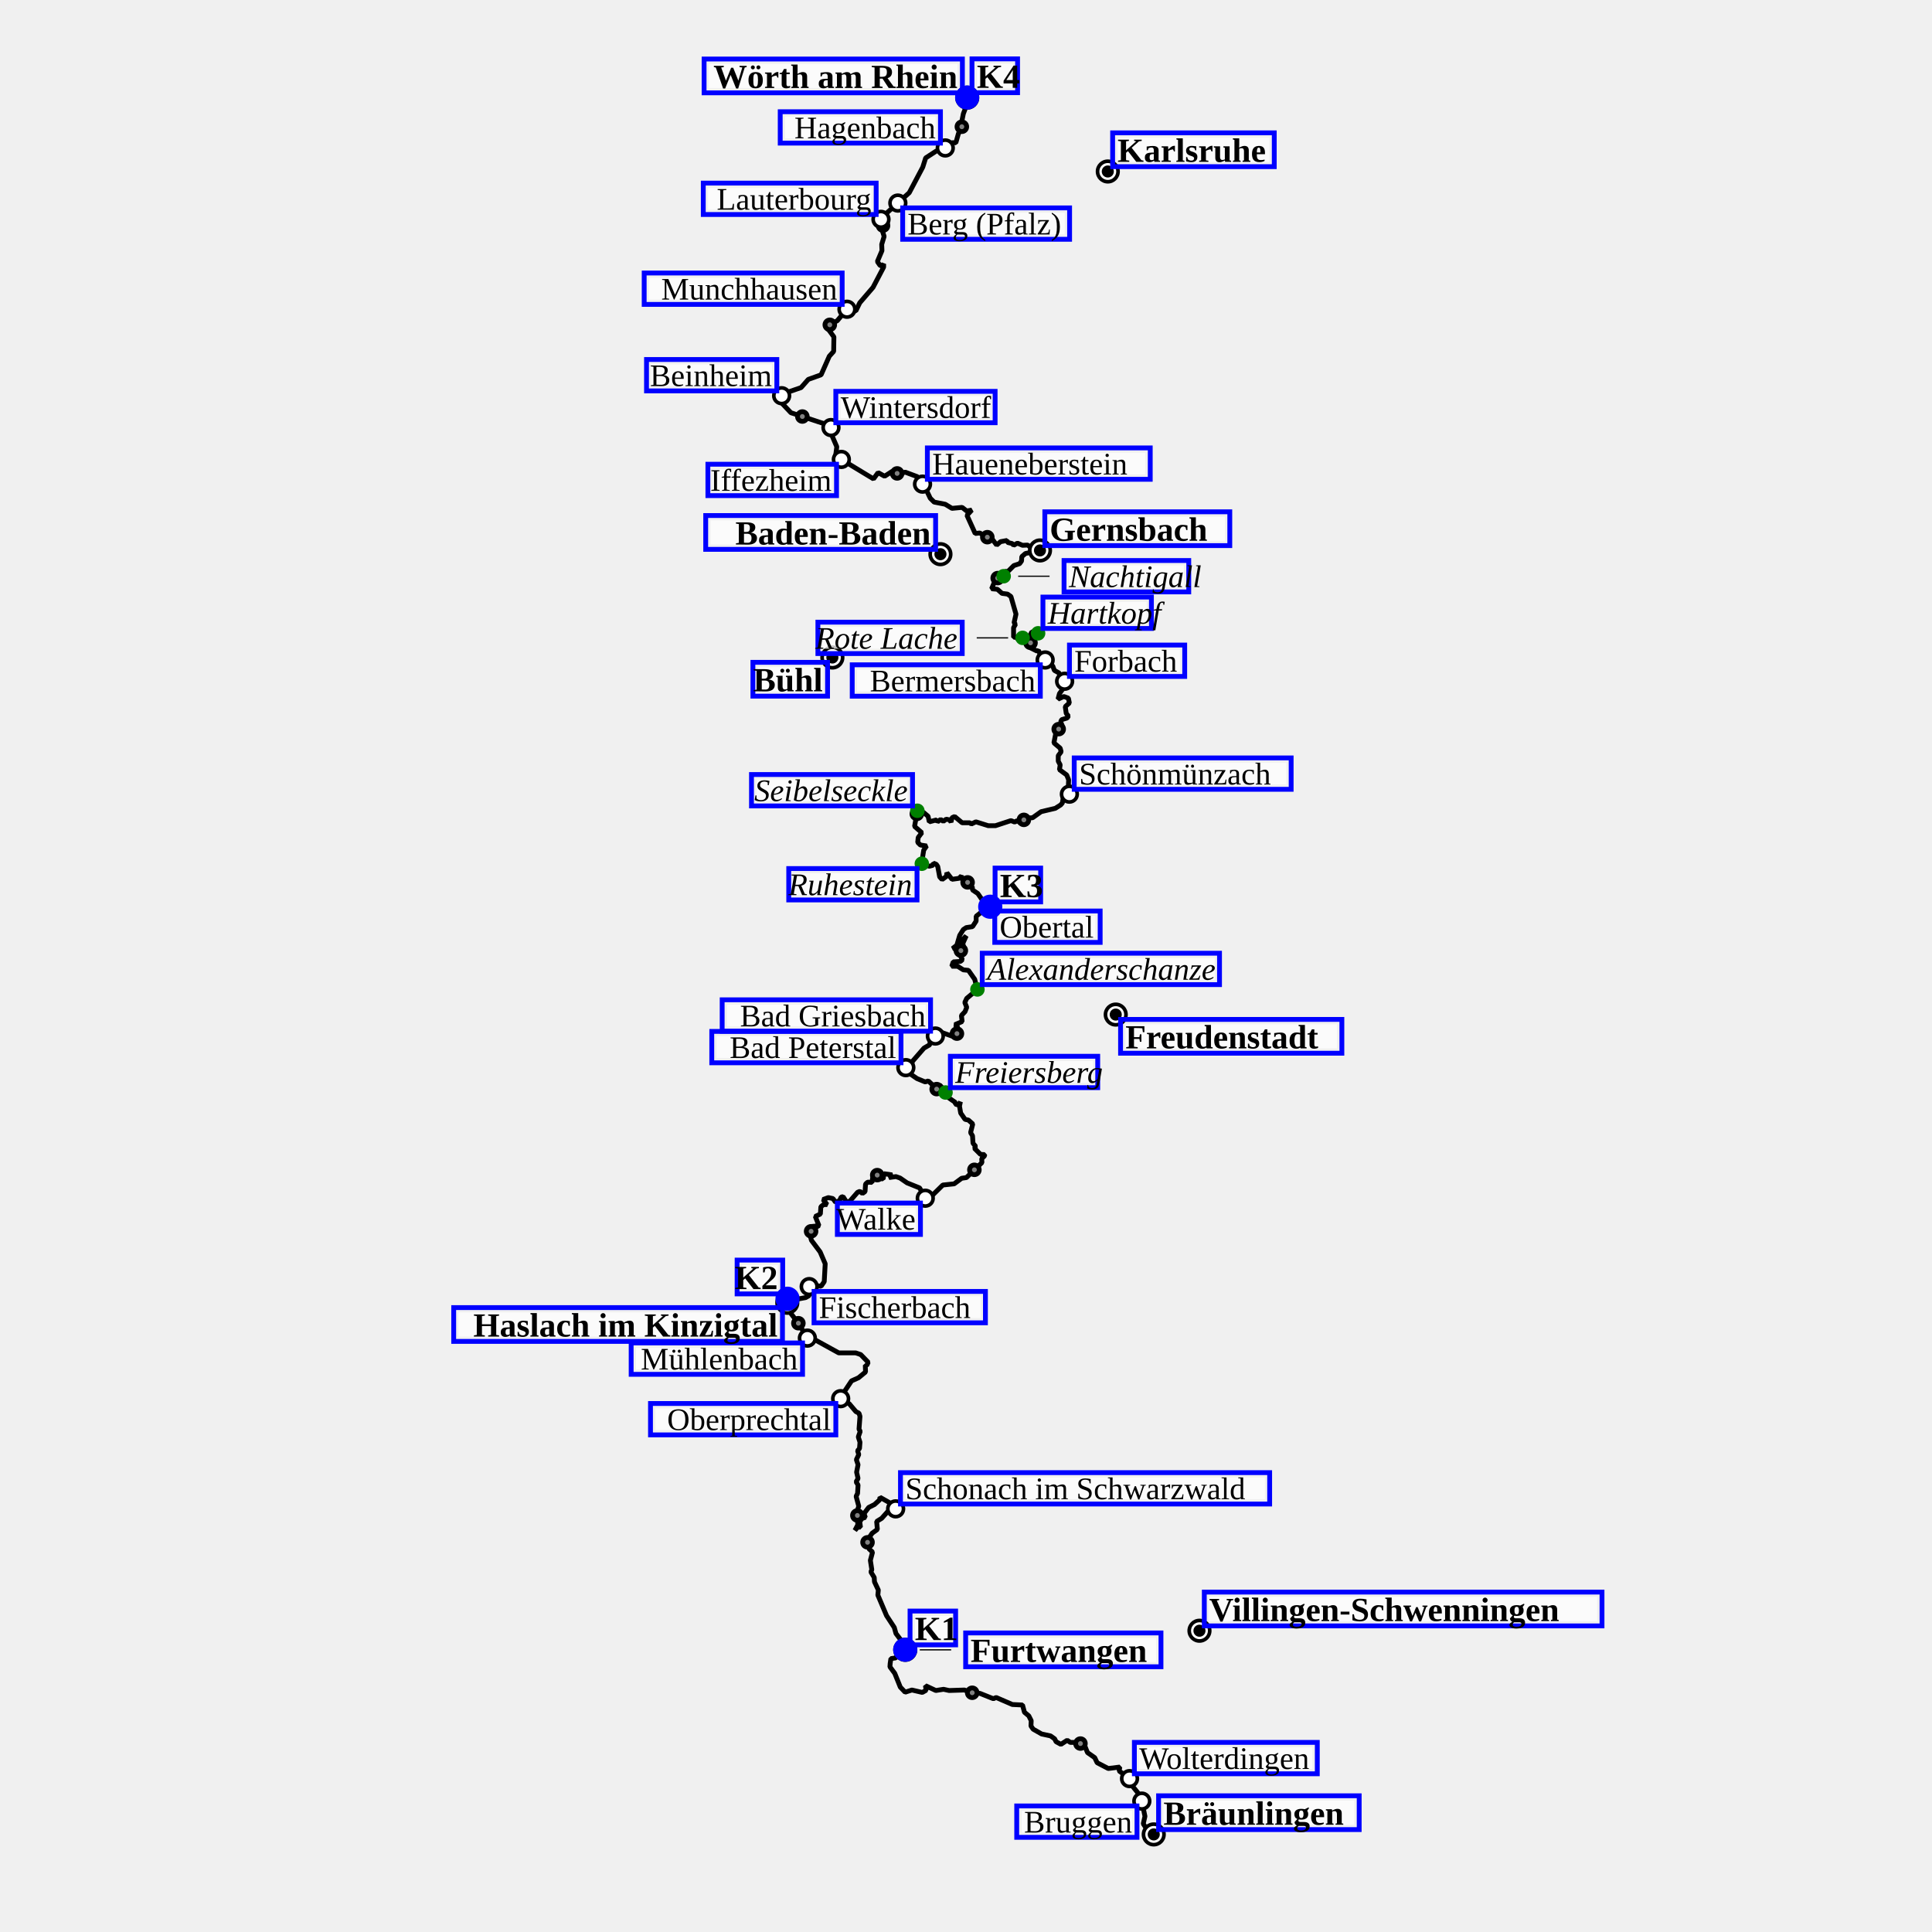
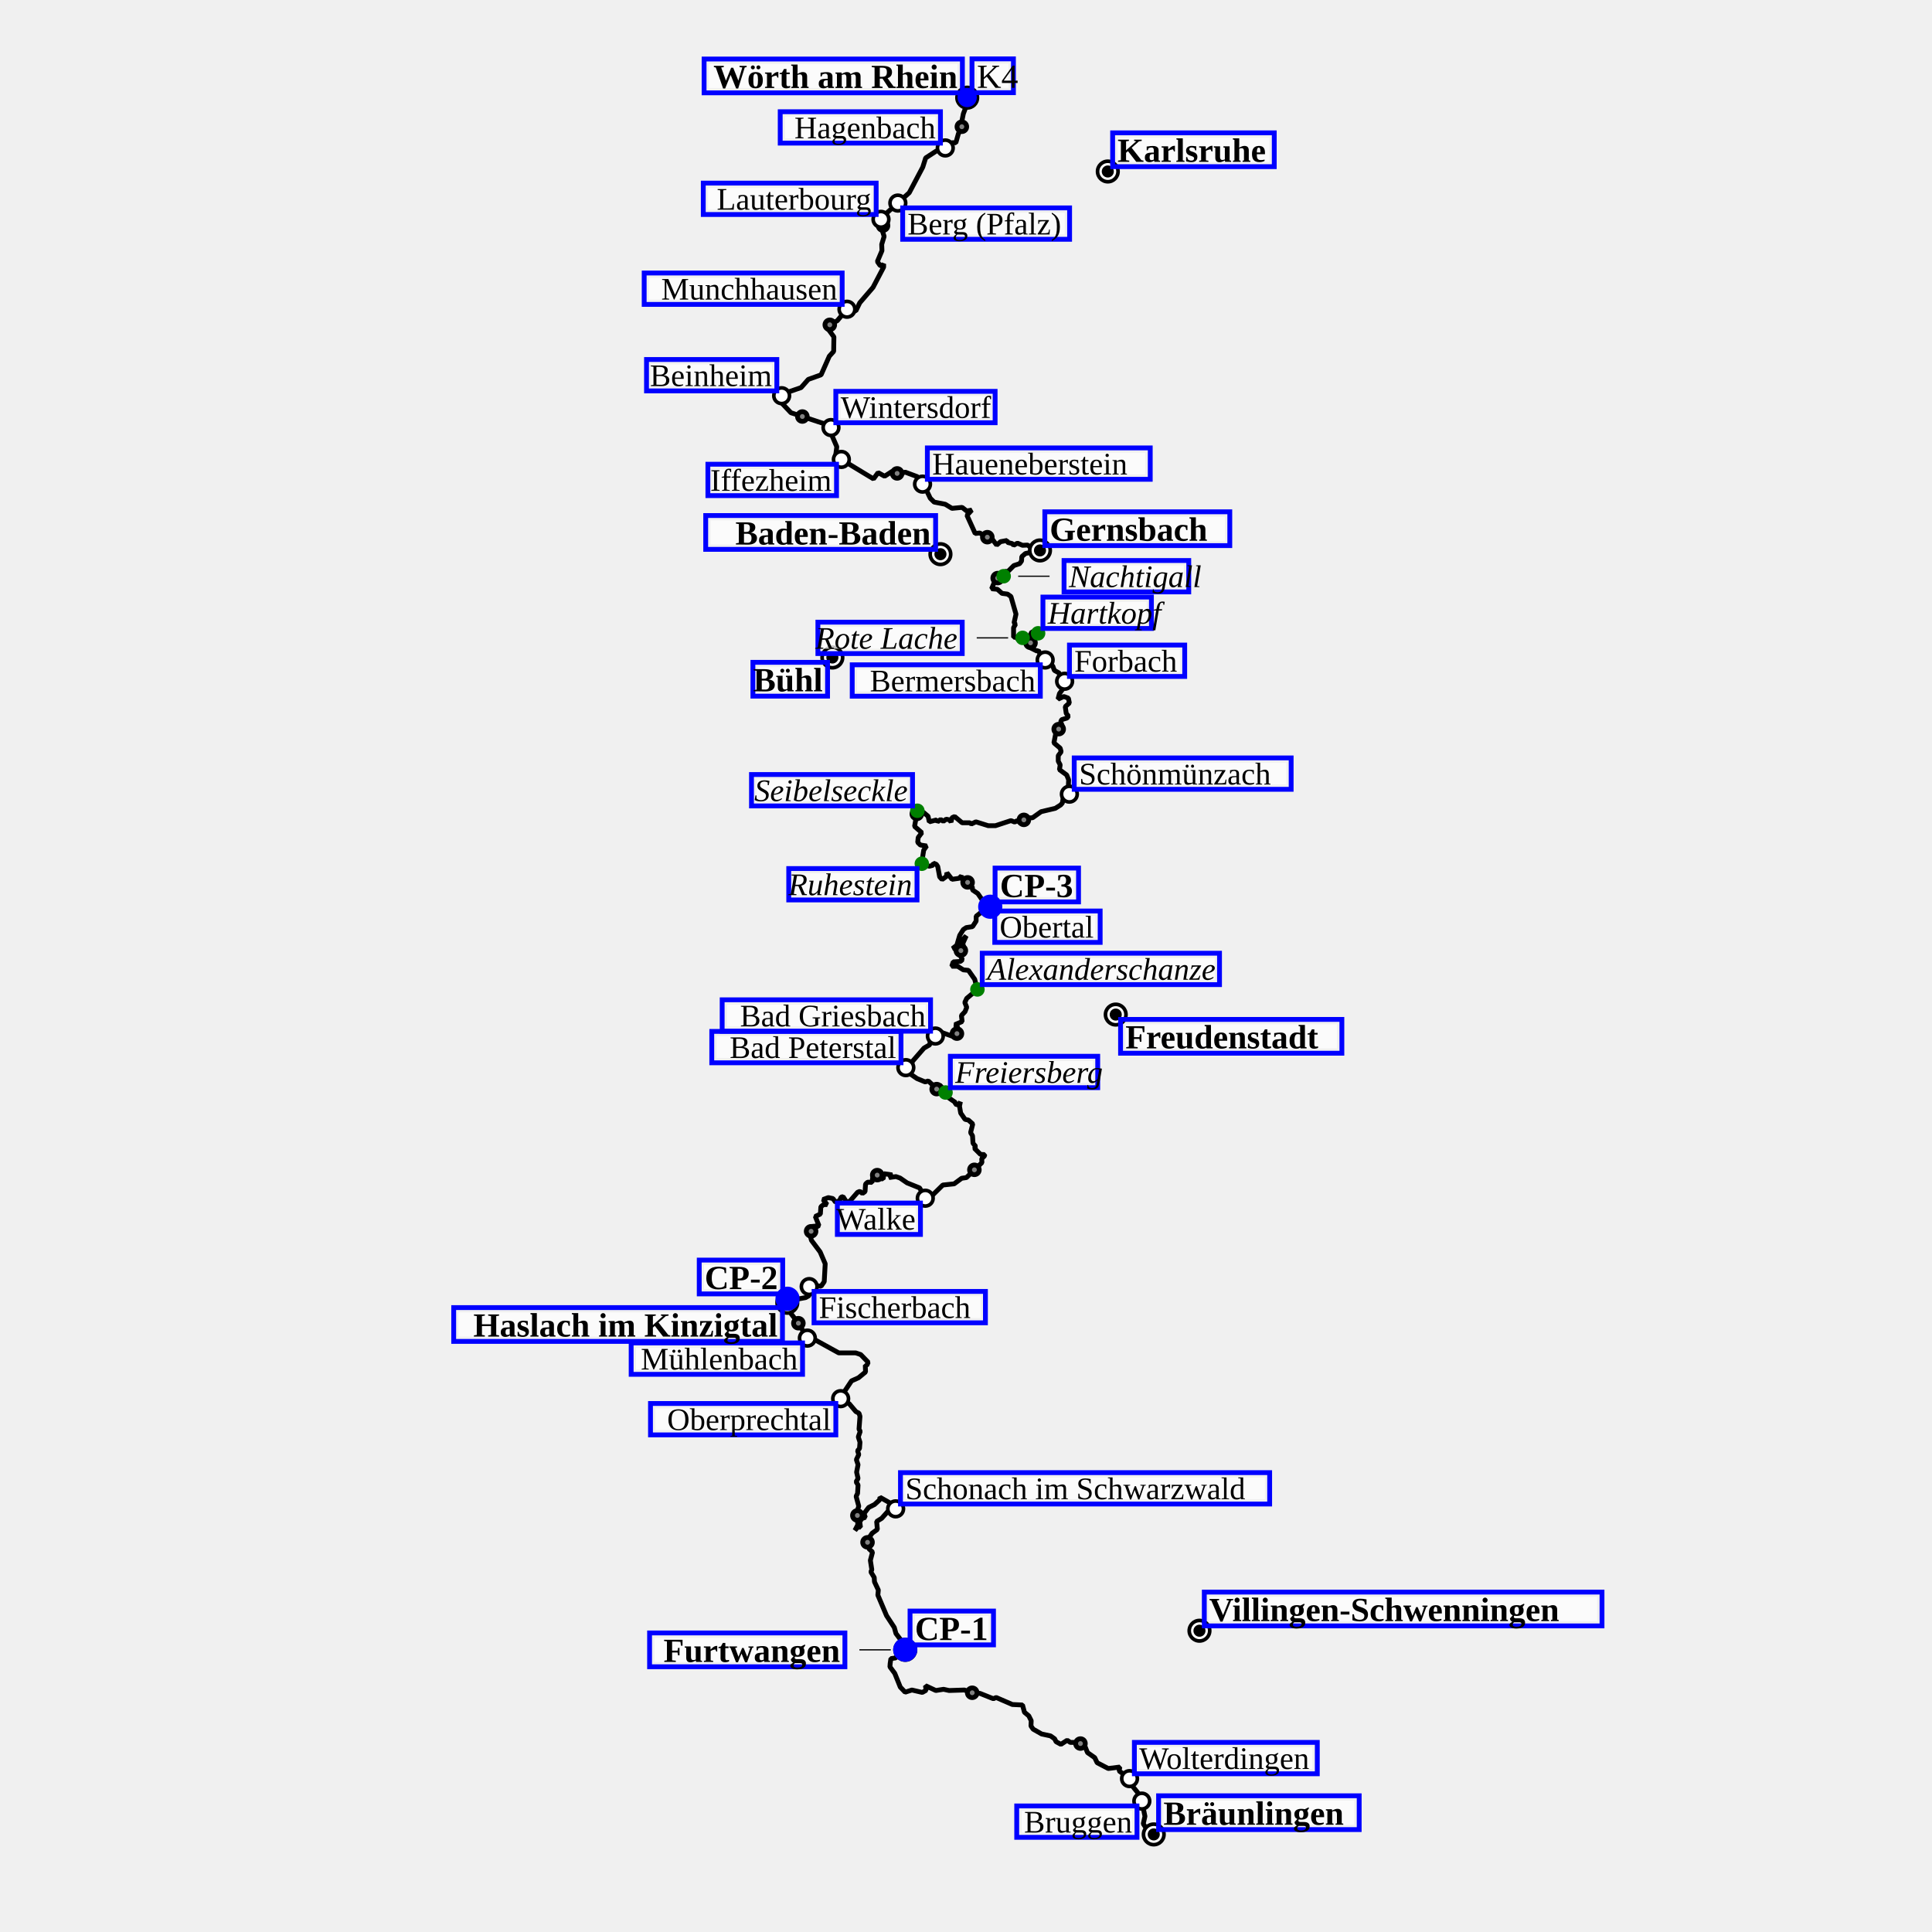
<svg xmlns="http://www.w3.org/2000/svg" height="800" viewBox="0, 0, 800, 800" width="800">
  <path d="M477.8,759.6 L475.8,758.8 L473.4,755.2 L474.1,752.1 L472.4,743.9 L469.1,739.8 L468.1,738.1 L468.3,736.9 L463.4,733.3 L463.7,731.7 L458.9,732.3 L454.3,729.9 L453.3,727.8 L450.3,725.7 L449.1,722.7 L446.4,721.5 L443.2,721.5 L441.9,720.6 L439.3,722.3 L437.3,721.2 L436.7,720.0 L435.0,718.8 L431.3,718.0 L427.8,716.0 L426.9,714.7 L427.0,712.5 L426.0,710.5 L424.2,709.0 L423.4,706.0 L419.2,705.8 L412.5,702.9 L411.3,703.4 L405.8,701.2 L401.9,700.9 L399.4,699.8 L393.0,700.0 L390.7,699.5 L387.5,700.0 L383.2,698.0 L383.5,699.9 L381.9,700.8 L377.6,699.8 L374.8,700.7 L372.8,698.6 L370.5,692.9 L368.5,690.2 L368.6,688.8 L368.9,686.8 L370.9,686.5 L372.1,684.9 L374.9,683.2 L374.2,681.8 L374.8,681.6 L374.4,680.5 L373.8,681.1 L374.6,681.2 L374.2,679.9 L373.7,680.0 L373.8,681.1 L374.6,681.2 L374.2,679.9 L373.7,680.0 L371.0,676.4 L370.3,673.9 L367.1,669.0 L363.5,660.5 L363.7,658.4 L362.1,655.0 L362.0,653.2 L360.6,650.9 L361.0,650.0 L360.4,646.1 L361.3,642.7 L359.8,641.3 L359.1,637.9 L361.1,634.9 L363.3,633.3 L363.0,630.0 L365.1,628.7 L367.6,625.9 L370.9,624.8 L369.7,623.0 L364.4,620.0 L364.2,621.1 L362.1,623.0 L359.7,624.2 L357.8,626.7 L358.3,628.3 L356.9,628.8 L356.0,630.1 L356.3,632.4 L355.2,632.3 L354.0,633.7 L355.2,631.4 L354.9,625.7 L355.6,623.7 L354.5,619.6 L355.1,618.4 L355.3,614.9 L354.5,613.6 L355.3,612.2 L354.7,609.6 L355.3,606.5 L354.6,604.4 L355.6,602.3 L355.1,600.7 L355.9,599.8 L356.1,597.2 L355.4,595.0 L356.2,592.7 L355.7,591.8 L356.1,586.5 L355.7,585.2 L354.4,584.5 L351.6,581.2 L348.3,579.8 L348.0,578.7 L352.6,571.8 L355.5,570.5 L358.4,568.1 L358.3,565.3 L358.9,565.4 L359.5,564.1 L356.4,560.9 L354.3,560.2 L347.3,560.2 L337.5,554.8 L334.6,554.6 L330.6,547.9 L326.5,542.6 L325.9,540.9 L326.1,537.8 L328.1,538.3 L328.4,537.7 L329.3,538.1 L333.6,537.3 L335.0,536.5 L335.3,534.7 L334.6,532.9 L336.3,532.2 L340.0,532.6 L341.3,530.7 L341.7,523.3 L339.6,518.4 L336.0,513.6 L335.6,512.1 L336.0,508.9 L337.0,507.4 L338.3,508.7 L338.2,508.0 L339.1,507.5 L337.6,503.7 L339.7,502.7 L339.9,499.7 L341.0,498.8 L342.5,498.8 L340.8,496.7 L343.0,495.9 L344.9,496.3 L346.0,497.8 L347.6,497.2 L348.3,495.7 L349.1,495.5 L350.5,497.7 L351.8,497.5 L355.1,493.7 L356.1,493.3 L357.1,494.2 L358.2,493.4 L358.4,490.3 L359.3,489.5 L361.1,489.6 L361.3,487.9 L362.4,486.7 L364.3,486.5 L364.1,487.8 L365.7,488.2 L366.0,486.0 L369.4,486.5 L368.1,487.6 L371.0,487.2 L372.7,487.8 L375.6,489.8 L380.8,491.9 L383.3,496.4 L384.5,496.5 L390.4,490.7 L395.1,490.2 L398.2,487.9 L400.2,487.6 L406.6,481.4 L406.5,479.8 L407.7,478.6 L407.7,478.1 L406.0,478.0 L403.5,475.5 L404.0,474.7 L402.9,473.4 L402.7,470.3 L401.9,469.0 L402.8,465.4 L401.0,463.8 L399.6,463.5 L397.8,460.9 L397.3,458.0 L397.7,456.2 L397.0,457.6 L395.6,457.2 L395.6,456.5 L392.0,454.0 L391.4,452.1 L392.0,451.1 L390.1,452.4 L386.9,451.1 L389.6,450.7 L390.2,449.5 L388.8,450.1 L386.0,449.1 L384.4,447.6 L383.1,448.0 L379.7,446.6 L376.2,444.2 L375.1,442.1 L377.4,440.8 L377.9,439.4 L382.6,434.0 L385.0,432.6 L385.4,429.4 L388.1,428.8 L389.3,427.3 L396.4,429.8 L395.3,428.9 L397.3,427.1 L396.1,426.4 L396.7,426.4 L396.4,425.0 L395.4,424.3 L398.4,423.0 L398.1,420.5 L399.6,418.9 L400.3,417.1 L399.5,415.1 L400.3,413.4 L404.7,409.7 L403.6,405.5 L401.0,401.8 L398.9,401.6 L396.5,400.1 L394.1,400.1 L394.7,398.3 L397.7,398.1 L398.5,397.4 L396.9,394.2 L399.1,392.8 L398.7,390.6 L400.1,387.5 L398.5,389.2 L397.6,392.0 L394.4,392.8 L396.2,391.4 L397.4,387.3 L398.9,384.9 L400.1,384.1 L402.7,383.7 L404.2,381.4 L404.2,379.4 L408.4,376.1 L410.2,375.7 L409.4,374.3 L407.1,373.2 L404.9,370.0 L402.7,368.5 L402.6,367.1 L401.9,367.3 L400.6,365.3 L398.5,364.3 L398.1,362.7 L397.1,363.7 L394.2,364.1 L392.1,361.4 L391.9,362.9 L390.1,364.2 L389.1,363.1 L388.3,358.8 L387.7,357.9 L386.5,357.4 L386.3,358.3 L384.8,358.7 L381.6,357.6 L382.5,352.0 L383.7,350.3 L381.1,349.9 L380.0,348.8 L380.2,346.8 L381.7,344.8 L378.7,342.2 L379.9,335.5 L382.4,336.4 L384.3,338.0 L384.8,340.3 L387.8,339.5 L388.2,340.3 L389.5,339.3 L390.6,340.1 L391.8,339.2 L393.2,339.5 L393.8,340.4 L394.2,338.6 L395.3,338.1 L398.4,340.7 L401.6,340.7 L402.2,341.2 L404.1,340.3 L409.2,341.9 L412.2,341.9 L418.6,339.8 L420.2,340.4 L421.2,339.8 L422.7,340.9 L424.6,338.8 L427.6,338.6 L431.1,336.1 L437.0,334.7 L439.2,333.3 L439.9,332.5 L440.5,328.9 L444.1,328.8 L442.4,325.1 L442.5,322.9 L441.7,320.9 L438.7,318.7 L439.0,316.7 L438.2,315.2 L438.2,312.9 L439.4,311.3 L439.0,309.8 L436.4,307.6 L437.3,303.0 L439.8,300.4 L439.2,298.9 L439.6,298.0 L441.9,297.3 L442.4,296.5 L441.5,295.4 L441.1,292.6 L442.8,291.1 L442.4,289.1 L440.5,288.4 L438.1,289.5 L438.7,287.2 L441.1,283.9 L440.7,281.0 L438.9,280.4 L438.6,278.7 L436.6,277.6 L435.9,275.7 L434.0,274.8 L432.4,272.8 L432.0,271.1 L430.6,270.7 L430.0,269.3 L429.4,269.6 L426.8,268.3 L425.9,266.9 L425.8,266.4 L426.9,266.2 L426.7,264.5 L427.7,264.1 L427.5,262.7 L428.8,261.8 L429.9,262.2 L429.7,261.6 L427.2,261.7 L426.5,263.2 L421.5,264.7 L420.7,263.8 L419.7,263.9 L419.7,259.9 L420.5,258.5 L419.9,257.9 L420.7,254.3 L418.6,247.0 L417.2,246.0 L414.9,245.7 L413.0,244.0 L410.6,243.8 L411.7,241.2 L413.7,239.4 L412.4,239.4 L414.0,237.8 L415.6,238.6 L416.5,237.8 L416.2,236.6 L417.4,236.6 L419.8,234.2 L422.2,233.4 L423.0,232.3 L423.1,230.5 L424.6,229.2 L430.6,227.9 L430.1,226.0 L430.6,227.9 L430.2,228.2 L429.2,226.7 L427.3,227.0 L425.5,225.7 L423.4,225.8 L421.3,224.9 L419.7,225.8 L419.2,225.1 L417.2,224.6 L417.0,223.8 L414.3,224.3 L412.7,225.7 L410.4,222.6 L408.9,222.5 L405.7,220.7 L403.8,220.9 L400.4,213.4 L402.4,211.2 L400.3,211.6 L398.4,210.1 L394.2,210.5 L391.4,208.8 L386.8,207.9 L385.2,206.3 L383.0,201.7 L381.9,200.3 L381.3,200.4 L379.9,197.4 L374.8,195.5 L372.2,196.3 L369.4,195.2 L366.3,197.2 L363.6,195.7 L361.7,198.3 L346.0,188.8 L346.5,185.0 L344.3,179.9 L344.6,177.4 L341.7,175.6 L327.5,170.9 L322.2,165.3 L324.7,162.9 L331.7,160.5 L334.7,157.1 L340.0,155.2 L343.4,147.5 L345.2,145.5 L345.3,139.5 L342.8,136.1 L343.0,134.8 L346.7,132.8 L350.7,128.0 L352.5,128.8 L354.4,128.7 L356.0,125.4 L361.5,119.0 L365.9,110.6 L365.9,109.3 L365.2,110.1 L364.4,109.9 L363.3,108.3 L365.2,103.8 L365.1,101.2 L366.1,97.9 L365.1,94.7 L366.0,92.5 L364.8,90.8 L365.0,89.5 L366.4,88.9 L376.5,79.8 L382.1,69.2 L383.3,65.4 L387.6,62.6 L391.1,61.5 L394.2,59.1 L395.8,59.1 L396.9,55.2 L398.3,53.4 L398.2,50.6 L398.9,47.1 L400.0,44.2 L401.6,42.8 L400.5,40.4" fill="transparent" id="track" stroke="black" stroke-linejoin="miter" stroke-miterlimit="1" stroke-width="2" />
  <g>
    <g>
      <circle cx="398.282" cy="52.478" fill="Gray" id="66/wp/circle" r="2" stroke="black" stroke-width="2" />
    </g>
    <g>
      <circle cx="365.646" cy="93.413" fill="Gray" id="65/wp/circle" r="2" stroke="black" stroke-width="2" />
    </g>
    <g>
      <circle cx="343.601" cy="134.498" fill="Gray" id="64/wp/circle" r="2" stroke="black" stroke-width="2" />
    </g>
    <g>
      <circle cx="332.237" cy="172.471" fill="Gray" id="63/wp/circle" r="2" stroke="black" stroke-width="2" />
    </g>
    <g>
      <circle cx="371.492" cy="196.027" fill="Gray" id="62/wp/circle" r="2" stroke="black" stroke-width="2" />
    </g>
    <g>
      <circle cx="408.834" cy="222.434" fill="Gray" id="61/wp/circle" r="2" stroke="black" stroke-width="2" />
    </g>
    <g>
      <circle cx="413.123" cy="239.375" fill="Gray" id="60/wp/circle" r="2" stroke="black" stroke-width="2" />
    </g>
    <g>
      <circle cx="426.718" cy="266.186" fill="Gray" id="59/wp/circle" r="2" stroke="black" stroke-width="2" />
    </g>
    <g>
      <circle cx="438.388" cy="301.915" fill="Gray" id="58/wp/circle" r="2" stroke="black" stroke-width="2" />
    </g>
    <g>
      <circle cx="423.961" cy="339.487" fill="Gray" id="57/wp/circle" r="2" stroke="black" stroke-width="2" />
    </g>
    <g>
      <circle cx="379.63" cy="337.034" fill="Gray" id="56/wp/circle" r="2" stroke="black" stroke-width="2" />
    </g>
    <g>
      <circle cx="400.668" cy="365.376" fill="Gray" id="55/wp/circle" r="2" stroke="black" stroke-width="2" />
    </g>
    <g>
      <circle cx="397.874" cy="393.627" fill="Gray" id="54/wp/circle" r="2" stroke="black" stroke-width="2" />
    </g>
    <g>
      <circle cx="396.254" cy="428.002" fill="Gray" id="53/wp/circle" r="2" stroke="black" stroke-width="2" />
    </g>
    <g>
      <circle cx="387.849" cy="450.974" fill="Gray" id="52/wp/circle" r="2" stroke="black" stroke-width="2" />
    </g>
    <g>
      <circle cx="403.476" cy="484.397" fill="Gray" id="51/wp/circle" r="2" stroke="black" stroke-width="2" />
    </g>
    <g>
      <circle cx="363.24" cy="486.593" fill="Gray" id="50/wp/circle" r="2" stroke="black" stroke-width="2" />
    </g>
    <g>
      <circle cx="335.86" cy="509.854" fill="Gray" id="49/wp/circle" r="2" stroke="black" stroke-width="2" />
    </g>
    <g>
      <circle cx="330.593" cy="547.915" fill="Gray" id="48/wp/circle" r="2" stroke="black" stroke-width="2" />
    </g>
    <g>
      <circle cx="348.112" cy="578.508" fill="Gray" id="47/wp/circle" r="2" stroke="black" stroke-width="2" />
    </g>
    <g>
      <circle cx="355.024" cy="627.517" fill="Gray" id="46/wp/circle" r="2" stroke="black" stroke-width="2" />
    </g>
    <g>
      <circle cx="359.227" cy="638.639" fill="Gray" id="45/wp/circle" r="2" stroke="black" stroke-width="2" />
    </g>
    <g>
      <circle cx="374.312" cy="681.993" fill="Gray" id="44/wp/circle" r="2" stroke="black" stroke-width="2" />
    </g>
    <g>
      <circle cx="402.572" cy="700.936" fill="Gray" id="43/wp/circle" r="2" stroke="black" stroke-width="2" />
    </g>
    <g>
      <circle cx="447.391" cy="721.971" fill="Gray" id="42/wp/circle" r="2" stroke="black" stroke-width="2" />
    </g>
    <g>
      <circle cx="462.002" cy="420.115" fill="Black" id="45/wp/circle" r="5" />
      <circle cx="462.002" cy="420.115" fill="white" id="45/wp/circle-little-white" r="3.5" />
      <circle cx="462.002" cy="420.115" fill="black" id="45/wp/circle-little-white" r="2.5" />
    </g>
    <g transform="translate(462.0015 420.1145)">
      <rect fill="white" fill-opacity="0.75" height="10" id="label-bg" width="87.64" x="4" y="4" />
      <rect fill="none" height="14" id="label-dbg" stroke="blue" stroke-width="2" width="91.64" x="2" y="2" />
      <text font-size="14.0" font-style="normal" font-weight="bold" id="45/wp/text" text-anchor="start" x="4.000" y="14.000">
Freudenstadt
</text>
    </g>
    <g>
      <circle cx="344.673" cy="272.257" fill="Black" id="43/wp/circle" r="5" />
      <circle cx="344.673" cy="272.257" fill="white" id="43/wp/circle-little-white" r="3.5" />
      <circle cx="344.673" cy="272.257" fill="black" id="43/wp/circle-little-white" r="2.5" />
    </g>
    <g transform="translate(344.6731 272.2571)">
      <rect fill="white" fill-opacity="0.75" height="10" id="label-bg" width="26.911" x="-30.911" y="4" />
      <rect fill="none" height="14" id="label-dbg" stroke="blue" stroke-width="2" width="30.911" x="-32.911" y="2" />
      <text font-size="14.0" font-style="normal" font-weight="bold" id="43/wp/text" text-anchor="end" x="-4.000" y="14.000">
Bühl
</text>
    </g>
    <g>
      <circle cx="496.676" cy="675.249" fill="Black" id="41/wp/circle" r="5" />
      <circle cx="496.676" cy="675.249" fill="white" id="41/wp/circle-little-white" r="3.5" />
      <circle cx="496.676" cy="675.249" fill="black" id="41/wp/circle-little-white" r="2.5" />
    </g>
    <g transform="translate(496.6761 675.2495)">
      <rect fill="white" fill-opacity="0.75" height="10" id="label-bg" width="160.679" x="4" y="-14" />
      <rect fill="none" height="14" id="label-dbg" stroke="blue" stroke-width="2" width="164.679" x="2" y="-16" />
      <text font-size="14.0" font-style="normal" font-weight="bold" id="41/wp/text" text-anchor="start" x="4.000" y="-4.000">
Villingen-Schwenningen
</text>
    </g>
    <g>
      <circle cx="458.715" cy="71.006" fill="Black" id="40/wp/circle" r="5" />
      <circle cx="458.715" cy="71.006" fill="white" id="40/wp/circle-little-white" r="3.5" />
      <circle cx="458.715" cy="71.006" fill="black" id="40/wp/circle-little-white" r="2.5" />
    </g>
    <g transform="translate(458.7145 71.00637)">
      <rect fill="white" fill-opacity="0.75" height="10" id="label-bg" width="62.929" x="4" y="-14" />
      <rect fill="none" height="14" id="label-dbg" stroke="blue" stroke-width="2" width="66.929" x="2" y="-16" />
      <text font-size="14.0" font-style="normal" font-weight="bold" id="40/wp/text" text-anchor="start" x="4.000" y="-4.000">
Karlsruhe
</text>
    </g>
    <g>
      <circle cx="415.598" cy="238.597" fill="Green" id="39/wp/circle" r="3" />
    </g>
    <g transform="translate(415.5976 238.5974)">
      <rect fill="white" fill-opacity="0.75" height="9" id="label-bg" width="47.642" x="27" y="-4.5" />
      <rect fill="none" height="13" id="label-dbg" stroke="blue" stroke-width="2" width="51.642" x="25" y="-6.5" />
      <text font-size="13.0" font-style="italic" font-weight="normal" id="39/wp/text" text-anchor="start" x="27.000" y="4.500">
Nachtigall
</text>
    </g>
    <path d="M434.60,238.60 L421.60,238.60" id="link" stroke="black" stroke-linejoin="miter" stroke-miterlimit="1" stroke-width="0.5" />
    <g>
      <circle cx="429.854" cy="262.233" fill="Green" id="38/wp/circle" r="3" />
    </g>
    <g transform="translate(429.8542 262.2332)">
      <rect fill="white" fill-opacity="0.75" height="9" id="label-bg" width="40.925" x="4" y="-13" />
      <rect fill="none" height="13" id="label-dbg" stroke="blue" stroke-width="2" width="44.925" x="2" y="-15" />
      <text font-size="13.0" font-style="italic" font-weight="normal" id="38/wp/text" text-anchor="start" x="4.000" y="-4.000">
Hartkopf
</text>
    </g>
    <g>
      <circle cx="423.436" cy="264.125" fill="Green" id="37/wp/circle" r="3" />
    </g>
    <g transform="translate(423.4361 264.1252)">
      <rect fill="white" fill-opacity="0.75" height="9" id="label-bg" width="55.76" x="-82.76" y="-4.5" />
      <rect fill="none" height="13" id="label-dbg" stroke="blue" stroke-width="2" width="59.76" x="-84.76" y="-6.5" />
      <text font-size="13.0" font-style="italic" font-weight="normal" id="37/wp/text" text-anchor="end" x="-27.000" y="4.500">
Rote Lache
</text>
    </g>
    <path d="M404.44,264.13 L417.44,264.13" id="link" stroke="black" stroke-linejoin="miter" stroke-miterlimit="1" stroke-width="0.5" />
    <g>
      <circle cx="391.524" cy="452.379" fill="Green" id="36/wp/circle" r="3" />
    </g>
    <g transform="translate(391.5241 452.3787)">
      <rect fill="white" fill-opacity="0.75" height="9" id="label-bg" width="57.019" x="4" y="-13" />
      <rect fill="none" height="13" id="label-dbg" stroke="blue" stroke-width="2" width="61.019" x="2" y="-15" />
      <text font-size="13.0" font-style="italic" font-weight="normal" id="36/wp/text" text-anchor="start" x="4.000" y="-4.000">
Freiersberg
</text>
    </g>
    <g>
      <circle cx="381.711" cy="357.65" fill="Green" id="35/wp/circle" r="3" />
    </g>
    <g transform="translate(381.7113 357.6497)">
      <rect fill="white" fill-opacity="0.75" height="9" id="label-bg" width="49.112" x="-53.112" y="4" />
      <rect fill="none" height="13" id="label-dbg" stroke="blue" stroke-width="2" width="53.112" x="-55.112" y="2" />
      <text font-size="13.0" font-style="italic" font-weight="normal" id="35/wp/text" text-anchor="end" x="-4.000" y="13.000">
Ruhestein
</text>
    </g>
    <g>
      <circle cx="379.863" cy="335.715" fill="Green" id="34/wp/circle" r="3" />
    </g>
    <g transform="translate(379.863 335.7148)">
      <rect fill="white" fill-opacity="0.75" height="9" id="label-bg" width="62.687" x="-66.687" y="-13" />
      <rect fill="none" height="13" id="label-dbg" stroke="blue" stroke-width="2" width="66.687" x="-68.687" y="-15" />
      <text font-size="13.0" font-style="italic" font-weight="normal" id="34/wp/text" text-anchor="end" x="-4.000" y="-4.000">
Seibelseckle
</text>
    </g>
    <g>
      <circle cx="404.73" cy="409.706" fill="Green" id="33/wp/circle" r="3" />
    </g>
    <g transform="translate(404.7295 409.7063)">
      <rect fill="white" fill-opacity="0.75" height="9" id="label-bg" width="94.246" x="4" y="-13" />
      <rect fill="none" height="13" id="label-dbg" stroke="blue" stroke-width="2" width="98.246" x="2" y="-15" />
      <text font-size="13.0" font-style="italic" font-weight="normal" id="33/wp/text" text-anchor="start" x="4.000" y="-4.000">
Alexanderschanze
</text>
    </g>
    <g>
      <circle cx="442.81" cy="328.836" fill="Black" id="32/wp/circle" r="4" />
      <circle cx="442.81" cy="328.836" fill="white" id="32/wp/circle-little-white" r="2.5" />
    </g>
    <g transform="translate(442.8102 328.8363)">
      <rect fill="white" fill-opacity="0.75" height="9" id="label-bg" width="85.828" x="4" y="-13" />
      <rect fill="none" height="13" id="label-dbg" stroke="blue" stroke-width="2" width="89.828" x="2" y="-15" />
      <text font-size="13.0" font-style="normal" font-weight="normal" id="32/wp/text" text-anchor="start" x="4.000" y="-4.000">
Schönmünzach
</text>
    </g>
    <g>
      <circle cx="467.719" cy="736.486" fill="Black" id="31/wp/circle" r="4" />
      <circle cx="467.719" cy="736.486" fill="white" id="31/wp/circle-little-white" r="2.5" />
    </g>
    <g transform="translate(467.7194 736.4862)">
      <rect fill="white" fill-opacity="0.75" height="9" id="label-bg" width="71.742" x="4" y="-13" />
      <rect fill="none" height="13" id="label-dbg" stroke="blue" stroke-width="2" width="75.742" x="2" y="-15" />
      <text font-size="13.0" font-style="normal" font-weight="normal" id="31/wp/text" text-anchor="start" x="4.000" y="-4.000">
Wolterdingen
</text>
    </g>
    <g>
      <circle cx="472.803" cy="745.802" fill="Black" id="30/wp/circle" r="4" />
      <circle cx="472.803" cy="745.802" fill="white" id="30/wp/circle-little-white" r="2.5" />
    </g>
    <g transform="translate(472.8032 745.8025)">
      <rect fill="white" fill-opacity="0.75" height="9" id="label-bg" width="45.802" x="-49.802" y="4" />
      <rect fill="none" height="13" id="label-dbg" stroke="blue" stroke-width="2" width="49.802" x="-51.802" y="2" />
      <text font-size="13.0" font-style="normal" font-weight="normal" id="30/wp/text" text-anchor="end" x="-4.000" y="13.000">
Bruggen
</text>
    </g>
    <g>
      <circle cx="432.779" cy="273.281" fill="Black" id="27/wp/circle" r="4" />
      <circle cx="432.779" cy="273.281" fill="white" id="27/wp/circle-little-white" r="2.5" />
    </g>
    <g transform="translate(432.7789 273.2809)">
      <rect fill="white" fill-opacity="0.75" height="9" id="label-bg" width="73.897" x="-77.897" y="4" />
      <rect fill="none" height="13" id="label-dbg" stroke="blue" stroke-width="2" width="77.897" x="-79.897" y="2" />
      <text font-size="13.0" font-style="normal" font-weight="normal" id="27/wp/text" text-anchor="end" x="-4.000" y="13.000">
Bermersbach
</text>
    </g>
    <g>
      <circle cx="409.91" cy="375.225" fill="Black" id="26/wp/circle" r="4" />
      <circle cx="409.91" cy="375.225" fill="white" id="26/wp/circle-little-white" r="2.5" />
    </g>
    <g transform="translate(409.9098 375.2246)">
      <rect fill="white" fill-opacity="0.75" height="9" id="label-bg" width="39.644" x="4" y="4" />
      <rect fill="none" height="13" id="label-dbg" stroke="blue" stroke-width="2" width="43.644" x="2" y="2" />
      <text font-size="13.0" font-style="normal" font-weight="normal" id="26/wp/text" text-anchor="start" x="4.000" y="13.000">
Obertal
</text>
    </g>
    <g>
      <circle cx="381.999" cy="200.471" fill="Black" id="25/wp/circle" r="4" />
      <circle cx="381.999" cy="200.471" fill="white" id="25/wp/circle-little-white" r="2.5" />
    </g>
    <g transform="translate(381.9988 200.4706)">
      <rect fill="white" fill-opacity="0.75" height="9" id="label-bg" width="88.291" x="4" y="-13" />
      <rect fill="none" height="13" id="label-dbg" stroke="blue" stroke-width="2" width="92.291" x="2" y="-15" />
      <text font-size="13.0" font-style="normal" font-weight="normal" id="25/wp/text" text-anchor="start" x="4.000" y="-4.000">
Haueneberstein
</text>
    </g>
    <g>
      <circle cx="387.321" cy="428.996" fill="Black" id="24/wp/circle" r="4" />
      <circle cx="387.321" cy="428.996" fill="white" id="24/wp/circle-little-white" r="2.5" />
    </g>
    <g transform="translate(387.321 428.9959)">
      <rect fill="white" fill-opacity="0.75" height="9" id="label-bg" width="82.288" x="-86.288" y="-13" />
      <rect fill="none" height="13" id="label-dbg" stroke="blue" stroke-width="2" width="86.288" x="-88.288" y="-15" />
      <text font-size="13.0" font-style="normal" font-weight="normal" id="24/wp/text" text-anchor="end" x="-4.000" y="-4.000">
Bad Griesbach
</text>
    </g>
    <g>
      <circle cx="383.137" cy="496.157" fill="Black" id="23/wp/circle" r="4" />
      <circle cx="383.137" cy="496.157" fill="white" id="23/wp/circle-little-white" r="2.5" />
    </g>
    <g transform="translate(383.137 496.1566)">
      <rect fill="white" fill-opacity="0.75" height="9" id="label-bg" width="30.407" x="-34.407" y="4" />
      <rect fill="none" height="13" id="label-dbg" stroke="blue" stroke-width="2" width="34.407" x="-36.407" y="2" />
      <text font-size="13.0" font-style="normal" font-weight="normal" id="23/wp/text" text-anchor="end" x="-4.000" y="13.000">
Walke
</text>
    </g>
    <g>
      <circle cx="344.091" cy="177.046" fill="Black" id="22/wp/circle" r="4" />
      <circle cx="344.091" cy="177.046" fill="white" id="22/wp/circle-little-white" r="2.5" />
    </g>
    <g transform="translate(344.0912 177.0458)">
      <rect fill="white" fill-opacity="0.75" height="9" id="label-bg" width="61.966" x="4" y="-13" />
      <rect fill="none" height="13" id="label-dbg" stroke="blue" stroke-width="2" width="65.966" x="2" y="-15" />
      <text font-size="13.0" font-style="normal" font-weight="normal" id="22/wp/text" text-anchor="start" x="4.000" y="-4.000">
Wintersdorf
</text>
    </g>
    <g>
      <circle cx="348.098" cy="579.154" fill="Black" id="21/wp/circle" r="4" />
      <circle cx="348.098" cy="579.154" fill="white" id="21/wp/circle-little-white" r="2.5" />
    </g>
    <g transform="translate(348.0975 579.154)">
      <rect fill="white" fill-opacity="0.75" height="9" id="label-bg" width="72.743" x="-76.743" y="4" />
      <rect fill="none" height="13" id="label-dbg" stroke="blue" stroke-width="2" width="76.743" x="-78.743" y="2" />
      <text font-size="13.0" font-style="normal" font-weight="normal" id="21/wp/text" text-anchor="end" x="-4.000" y="13.000">
Oberprechtal
</text>
    </g>
    <g>
      <circle cx="350.721" cy="128.048" fill="Black" id="20/wp/circle" r="4" />
      <circle cx="350.721" cy="128.048" fill="white" id="20/wp/circle-little-white" r="2.5" />
    </g>
    <g transform="translate(350.7207 128.0476)">
      <rect fill="white" fill-opacity="0.75" height="9" id="label-bg" width="77.977" x="-81.977" y="-13" />
      <rect fill="none" height="13" id="label-dbg" stroke="blue" stroke-width="2" width="81.977" x="-83.977" y="-15" />
      <text font-size="13.0" font-style="normal" font-weight="normal" id="20/wp/text" text-anchor="end" x="-4.000" y="-4.000">
Munchhausen
</text>
    </g>
    <g>
      <circle cx="375.09" cy="442.084" fill="Black" id="19/wp/circle" r="4" />
      <circle cx="375.09" cy="442.084" fill="white" id="19/wp/circle-little-white" r="2.5" />
    </g>
    <g transform="translate(375.0899 442.084)">
      <rect fill="white" fill-opacity="0.75" height="9" id="label-bg" width="74.359" x="-78.359" y="-13" />
      <rect fill="none" height="13" id="label-dbg" stroke="blue" stroke-width="2" width="78.359" x="-80.359" y="-15" />
      <text font-size="13.0" font-style="normal" font-weight="normal" id="19/wp/text" text-anchor="end" x="-4.000" y="-4.000">
Bad Peterstal
</text>
    </g>
    <g>
      <circle cx="335.075" cy="532.749" fill="Black" id="18/wp/circle" r="4" />
      <circle cx="335.075" cy="532.749" fill="white" id="18/wp/circle-little-white" r="2.5" />
    </g>
    <g transform="translate(335.0747 532.7491)">
      <rect fill="white" fill-opacity="0.75" height="9" id="label-bg" width="66.97" x="4" y="4" />
      <rect fill="none" height="13" id="label-dbg" stroke="blue" stroke-width="2" width="70.97" x="2" y="2" />
      <text font-size="13.0" font-style="normal" font-weight="normal" id="18/wp/text" text-anchor="start" x="4.000" y="13.000">
Fischerbach
</text>
    </g>
    <g>
      <circle cx="334.319" cy="554.082" fill="Black" id="17/wp/circle" r="4" />
      <circle cx="334.319" cy="554.082" fill="white" id="17/wp/circle-little-white" r="2.5" />
    </g>
    <g transform="translate(334.3194 554.0819)">
      <rect fill="white" fill-opacity="0.75" height="9" id="label-bg" width="66.97" x="-70.97" y="4" />
      <rect fill="none" height="13" id="label-dbg" stroke="blue" stroke-width="2" width="70.97" x="-72.97" y="2" />
      <text font-size="13.0" font-style="normal" font-weight="normal" id="17/wp/text" text-anchor="end" x="-4.000" y="13.000">
Mühlenbach
</text>
    </g>
    <g>
      <circle cx="323.668" cy="163.863" fill="Black" id="16/wp/circle" r="4" />
      <circle cx="323.668" cy="163.863" fill="white" id="16/wp/circle-little-white" r="2.5" />
    </g>
    <g transform="translate(323.6683 163.863)">
      <rect fill="white" fill-opacity="0.75" height="9" id="label-bg" width="49.959" x="-53.959" y="-13" />
      <rect fill="none" height="13" id="label-dbg" stroke="blue" stroke-width="2" width="53.959" x="-55.959" y="-15" />
      <text font-size="13.0" font-style="normal" font-weight="normal" id="16/wp/text" text-anchor="end" x="-4.000" y="-4.000">
Beinheim
</text>
    </g>
    <g>
      <circle cx="371.777" cy="84.083" fill="Black" id="15/wp/circle" r="4" />
      <circle cx="371.777" cy="84.083" fill="white" id="15/wp/circle-little-white" r="2.5" />
    </g>
    <g transform="translate(371.7773 84.08271)">
      <rect fill="white" fill-opacity="0.75" height="9" id="label-bg" width="65.122" x="4" y="4" />
      <rect fill="none" height="13" id="label-dbg" stroke="blue" stroke-width="2" width="69.122" x="2" y="2" />
      <text font-size="13.0" font-style="normal" font-weight="normal" id="15/wp/text" text-anchor="start" x="4.000" y="13.000">
Berg (Pfalz)
</text>
    </g>
    <g>
      <circle cx="364.799" cy="90.82" fill="Black" id="14/wp/circle" r="4" />
      <circle cx="364.799" cy="90.82" fill="white" id="14/wp/circle-little-white" r="2.5" />
    </g>
    <g transform="translate(364.7993 90.81999)">
      <rect fill="white" fill-opacity="0.75" height="9" id="label-bg" width="67.586" x="-71.586" y="-13" />
      <rect fill="none" height="13" id="label-dbg" stroke="blue" stroke-width="2" width="71.586" x="-73.586" y="-15" />
      <text font-size="13.0" font-style="normal" font-weight="normal" id="14/wp/text" text-anchor="end" x="-4.000" y="-4.000">
Lauterbourg
</text>
    </g>
    <g>
      <circle cx="370.868" cy="624.786" fill="Black" id="13/wp/circle" r="4" />
      <circle cx="370.868" cy="624.786" fill="white" id="13/wp/circle-little-white" r="2.5" />
    </g>
    <g transform="translate(370.8682 624.7857)">
      <rect fill="white" fill-opacity="0.75" height="9" id="label-bg" width="148.87" x="4" y="-13" />
      <rect fill="none" height="13" id="label-dbg" stroke="blue" stroke-width="2" width="152.87" x="2" y="-15" />
      <text font-size="13.0" font-style="normal" font-weight="normal" id="13/wp/text" text-anchor="start" x="4.000" y="-4.000">
Schonach im Schwarzwald
</text>
    </g>
    <g>
      <circle cx="348.388" cy="190.231" fill="Black" id="12/wp/circle" r="4" />
      <circle cx="348.388" cy="190.231" fill="white" id="12/wp/circle-little-white" r="2.5" />
    </g>
    <g transform="translate(348.3882 190.2305)">
      <rect fill="white" fill-opacity="0.75" height="9" id="label-bg" width="49.266" x="-53.266" y="4" />
      <rect fill="none" height="13" id="label-dbg" stroke="blue" stroke-width="2" width="53.266" x="-55.266" y="2" />
      <text font-size="13.0" font-style="normal" font-weight="normal" id="12/wp/text" text-anchor="end" x="-4.000" y="13.000">
Iffezheim
</text>
    </g>
    <g>
      <circle cx="391.422" cy="61.263" fill="Black" id="11/wp/circle" r="4" />
      <circle cx="391.422" cy="61.263" fill="white" id="11/wp/circle-little-white" r="2.5" />
    </g>
    <g transform="translate(391.4216 61.26279)">
      <rect fill="white" fill-opacity="0.75" height="9" id="label-bg" width="62.351" x="-66.351" y="-13" />
      <rect fill="none" height="13" id="label-dbg" stroke="blue" stroke-width="2" width="66.351" x="-68.351" y="-15" />
      <text font-size="13.0" font-style="normal" font-weight="normal" id="11/wp/text" text-anchor="end" x="-4.000" y="-4.000">
Hagenbach
</text>
    </g>
    <g>
      <circle cx="440.837" cy="282.102" fill="Black" id="10/wp/circle" r="4" />
      <circle cx="440.837" cy="282.102" fill="white" id="10/wp/circle-little-white" r="2.5" />
    </g>
    <g transform="translate(440.8367 282.1024)">
      <rect fill="white" fill-opacity="0.75" height="9" id="label-bg" width="43.724" x="4" y="-13" />
      <rect fill="none" height="13" id="label-dbg" stroke="blue" stroke-width="2" width="47.724" x="2" y="-15" />
      <text font-size="13.0" font-style="normal" font-weight="normal" id="10/wp/text" text-anchor="start" x="4.000" y="-4.000">
Forbach
</text>
    </g>
    <g>
      <circle cx="477.742" cy="759.594" fill="Black" id="9/wp/circle" r="5" />
      <circle cx="477.742" cy="759.594" fill="white" id="9/wp/circle-little-white" r="3.5" />
      <circle cx="477.742" cy="759.594" fill="black" id="9/wp/circle-little-white" r="2.5" />
    </g>
    <g transform="translate(477.7419 759.5942)">
      <rect fill="white" fill-opacity="0.75" height="10" id="label-bg" width="79.069" x="4" y="-14" />
      <rect fill="none" height="14" id="label-dbg" stroke="blue" stroke-width="2" width="83.069" x="2" y="-16" />
      <text font-size="14.0" font-style="normal" font-weight="bold" id="9/wp/text" text-anchor="start" x="4.000" y="-4.000">
Bräunlingen
</text>
    </g>
    <g>
      <circle cx="326.005" cy="539.448" fill="Black" id="8/wp/circle" r="5" />
      <circle cx="326.005" cy="539.448" fill="white" id="8/wp/circle-little-white" r="3.5" />
      <circle cx="326.005" cy="539.448" fill="black" id="8/wp/circle-little-white" r="2.5" />
    </g>
    <g transform="translate(326.0045 539.4475)">
      <rect fill="white" fill-opacity="0.75" height="10" id="label-bg" width="132.138" x="-136.138" y="4" />
      <rect fill="none" height="14" id="label-dbg" stroke="blue" stroke-width="2" width="136.138" x="-138.138" y="2" />
      <text font-size="14.0" font-style="normal" font-weight="bold" id="8/wp/text" text-anchor="end" x="-4.000" y="14.000">
Haslach im Kinzigtal
</text>
    </g>
    <g>
      <circle cx="374.856" cy="683.164" fill="Black" id="7/wp/circle" r="5" />
      <circle cx="374.856" cy="683.164" fill="white" id="7/wp/circle-little-white" r="3.5" />
      <circle cx="374.856" cy="683.164" fill="black" id="7/wp/circle-little-white" r="2.5" />
    </g>
    <g transform="translate(374.8561 683.1645)">
-       <rect fill="white" fill-opacity="0.75" height="10" id="label-bg" width="76.88" x="27" y="-5" />
-       <rect fill="none" height="14" id="label-dbg" stroke="blue" stroke-width="2" width="80.88" x="25" y="-7" />
-       <text font-size="14.0" font-style="normal" font-weight="bold" id="7/wp/text" text-anchor="start" x="27.000" y="5.000">
+       <rect fill="white" fill-opacity="0.75" height="10" id="label-bg" width="76.88" x="-103.88" y="-5" />
+       <rect fill="none" height="14" id="label-dbg" stroke="blue" stroke-width="2" width="80.88" x="-105.88" y="-7" />
+       <text font-size="14.0" font-style="normal" font-weight="bold" id="7/wp/text" text-anchor="end" x="-27.000" y="5.000">
Furtwangen
</text>
    </g>
-     <path d="M393.86,683.16 L380.86,683.16" id="link" stroke="black" stroke-linejoin="miter" stroke-miterlimit="1" stroke-width="0.5" />
+     <path d="M355.86,683.16 L368.86,683.16" id="link" stroke="black" stroke-linejoin="miter" stroke-miterlimit="1" stroke-width="0.5" />
    <g>
      <circle cx="430.637" cy="227.925" fill="Black" id="6/wp/circle" r="5" />
      <circle cx="430.637" cy="227.925" fill="white" id="6/wp/circle-little-white" r="3.5" />
      <circle cx="430.637" cy="227.925" fill="black" id="6/wp/circle-little-white" r="2.5" />
    </g>
    <g transform="translate(430.6367 227.9251)">
      <rect fill="white" fill-opacity="0.75" height="10" id="label-bg" width="72.595" x="4" y="-14" />
      <rect fill="none" height="14" id="label-dbg" stroke="blue" stroke-width="2" width="76.595" x="2" y="-16" />
      <text font-size="14.0" font-style="normal" font-weight="bold" id="6/wp/text" text-anchor="start" x="4.000" y="-4.000">
Gernsbach
</text>
    </g>
    <g>
      <circle cx="400.508" cy="40.44" fill="Black" id="5/wp/circle" r="5" />
      <circle cx="400.508" cy="40.44" fill="white" id="5/wp/circle-little-white" r="3.5" />
      <circle cx="400.508" cy="40.44" fill="black" id="5/wp/circle-little-white" r="2.5" />
    </g>
    <g transform="translate(400.5079 40.43971)">
      <rect fill="white" fill-opacity="0.75" height="10" id="label-bg" width="102.959" x="-106.959" y="-14" />
      <rect fill="none" height="14" id="label-dbg" stroke="blue" stroke-width="2" width="106.959" x="-108.959" y="-16" />
      <text font-size="14.0" font-style="normal" font-weight="bold" id="5/wp/text" text-anchor="end" x="-4.000" y="-4.000">
Wörth am Rhein
</text>
    </g>
    <g>
      <circle cx="389.415" cy="229.476" fill="Black" id="4/wp/circle" r="5" />
      <circle cx="389.415" cy="229.476" fill="white" id="4/wp/circle-little-white" r="3.5" />
      <circle cx="389.415" cy="229.476" fill="black" id="4/wp/circle-little-white" r="2.5" />
    </g>
    <g transform="translate(389.4152 229.4755)">
      <rect fill="white" fill-opacity="0.75" height="10" id="label-bg" width="91.196" x="-95.196" y="-14" />
      <rect fill="none" height="14" id="label-dbg" stroke="blue" stroke-width="2" width="95.196" x="-97.196" y="-16" />
      <text font-size="14.0" font-style="normal" font-weight="bold" id="4/wp/text" text-anchor="end" x="-4.000" y="-4.000">
Baden-Baden
</text>
    </g>
    <g>
-       <circle cx="400.482" cy="40.381" fill="Blue" id="3/wp/circle" r="5" />
+       <circle cx="400.482" cy="40.381" fill="Blue" id="3/wp/circle" r="4" />
    </g>
    <g transform="translate(400.4816 40.38084)">
-       <rect fill="white" fill-opacity="0.75" height="10" id="label-bg" width="14.875" x="4" y="-14" />
-       <rect fill="none" height="14" id="label-dbg" stroke="blue" stroke-width="2" width="18.875" x="2" y="-16" />
-       <text font-size="14.0" font-style="normal" font-weight="bold" id="3/wp/text" text-anchor="start" x="4.000" y="-4.000">
+       <rect fill="white" fill-opacity="0.75" height="10" id="label-bg" width="13.159" x="4" y="-14" />
+       <rect fill="none" height="14" id="label-dbg" stroke="blue" stroke-width="2" width="17.159" x="2" y="-16" />
+       <text font-size="14.0" font-style="normal" font-weight="normal" id="3/wp/text" text-anchor="start" x="4.000" y="-4.000">
K4
</text>
    </g>
    <g>
      <circle cx="410.037" cy="375.456" fill="Blue" id="2/wp/circle" r="5" />
    </g>
    <g transform="translate(410.037 375.4564)">
-       <rect fill="white" fill-opacity="0.75" height="10" id="label-bg" width="14.875" x="4" y="-14" />
-       <rect fill="none" height="14" id="label-dbg" stroke="blue" stroke-width="2" width="18.875" x="2" y="-16" />
+       <rect fill="white" fill-opacity="0.75" height="10" id="label-bg" width="30.559" x="4" y="-14" />
+       <rect fill="none" height="14" id="label-dbg" stroke="blue" stroke-width="2" width="34.559" x="2" y="-16" />
      <text font-size="14.0" font-style="normal" font-weight="bold" id="2/wp/text" text-anchor="start" x="4.000" y="-4.000">
- K3
+ CP-3
</text>
    </g>
    <g>
      <circle cx="326.096" cy="537.777" fill="Blue" id="1/wp/circle" r="5" />
    </g>
    <g transform="translate(326.0963 537.7768)">
-       <rect fill="white" fill-opacity="0.75" height="10" id="label-bg" width="14.875" x="-18.875" y="-14" />
-       <rect fill="none" height="14" id="label-dbg" stroke="blue" stroke-width="2" width="18.875" x="-20.875" y="-16" />
+       <rect fill="white" fill-opacity="0.75" height="10" id="label-bg" width="30.559" x="-34.559" y="-14" />
+       <rect fill="none" height="14" id="label-dbg" stroke="blue" stroke-width="2" width="34.559" x="-36.559" y="-16" />
      <text font-size="14.0" font-style="normal" font-weight="bold" id="1/wp/text" text-anchor="end" x="-4.000" y="-4.000">
- K2
+ CP-2
</text>
    </g>
    <g>
      <circle cx="374.827" cy="683.102" fill="Blue" id="0/wp/circle" r="5" />
    </g>
    <g transform="translate(374.8272 683.1023)">
-       <rect fill="white" fill-opacity="0.75" height="10" id="label-bg" width="14.875" x="4" y="-14" />
-       <rect fill="none" height="14" id="label-dbg" stroke="blue" stroke-width="2" width="18.875" x="2" y="-16" />
+       <rect fill="white" fill-opacity="0.75" height="10" id="label-bg" width="30.559" x="4" y="-14" />
+       <rect fill="none" height="14" id="label-dbg" stroke="blue" stroke-width="2" width="34.559" x="2" y="-16" />
      <text font-size="14.0" font-style="normal" font-weight="bold" id="0/wp/text" text-anchor="start" x="4.000" y="-4.000">
- K1
+ CP-1
</text>
    </g>
  </g>
</svg>
